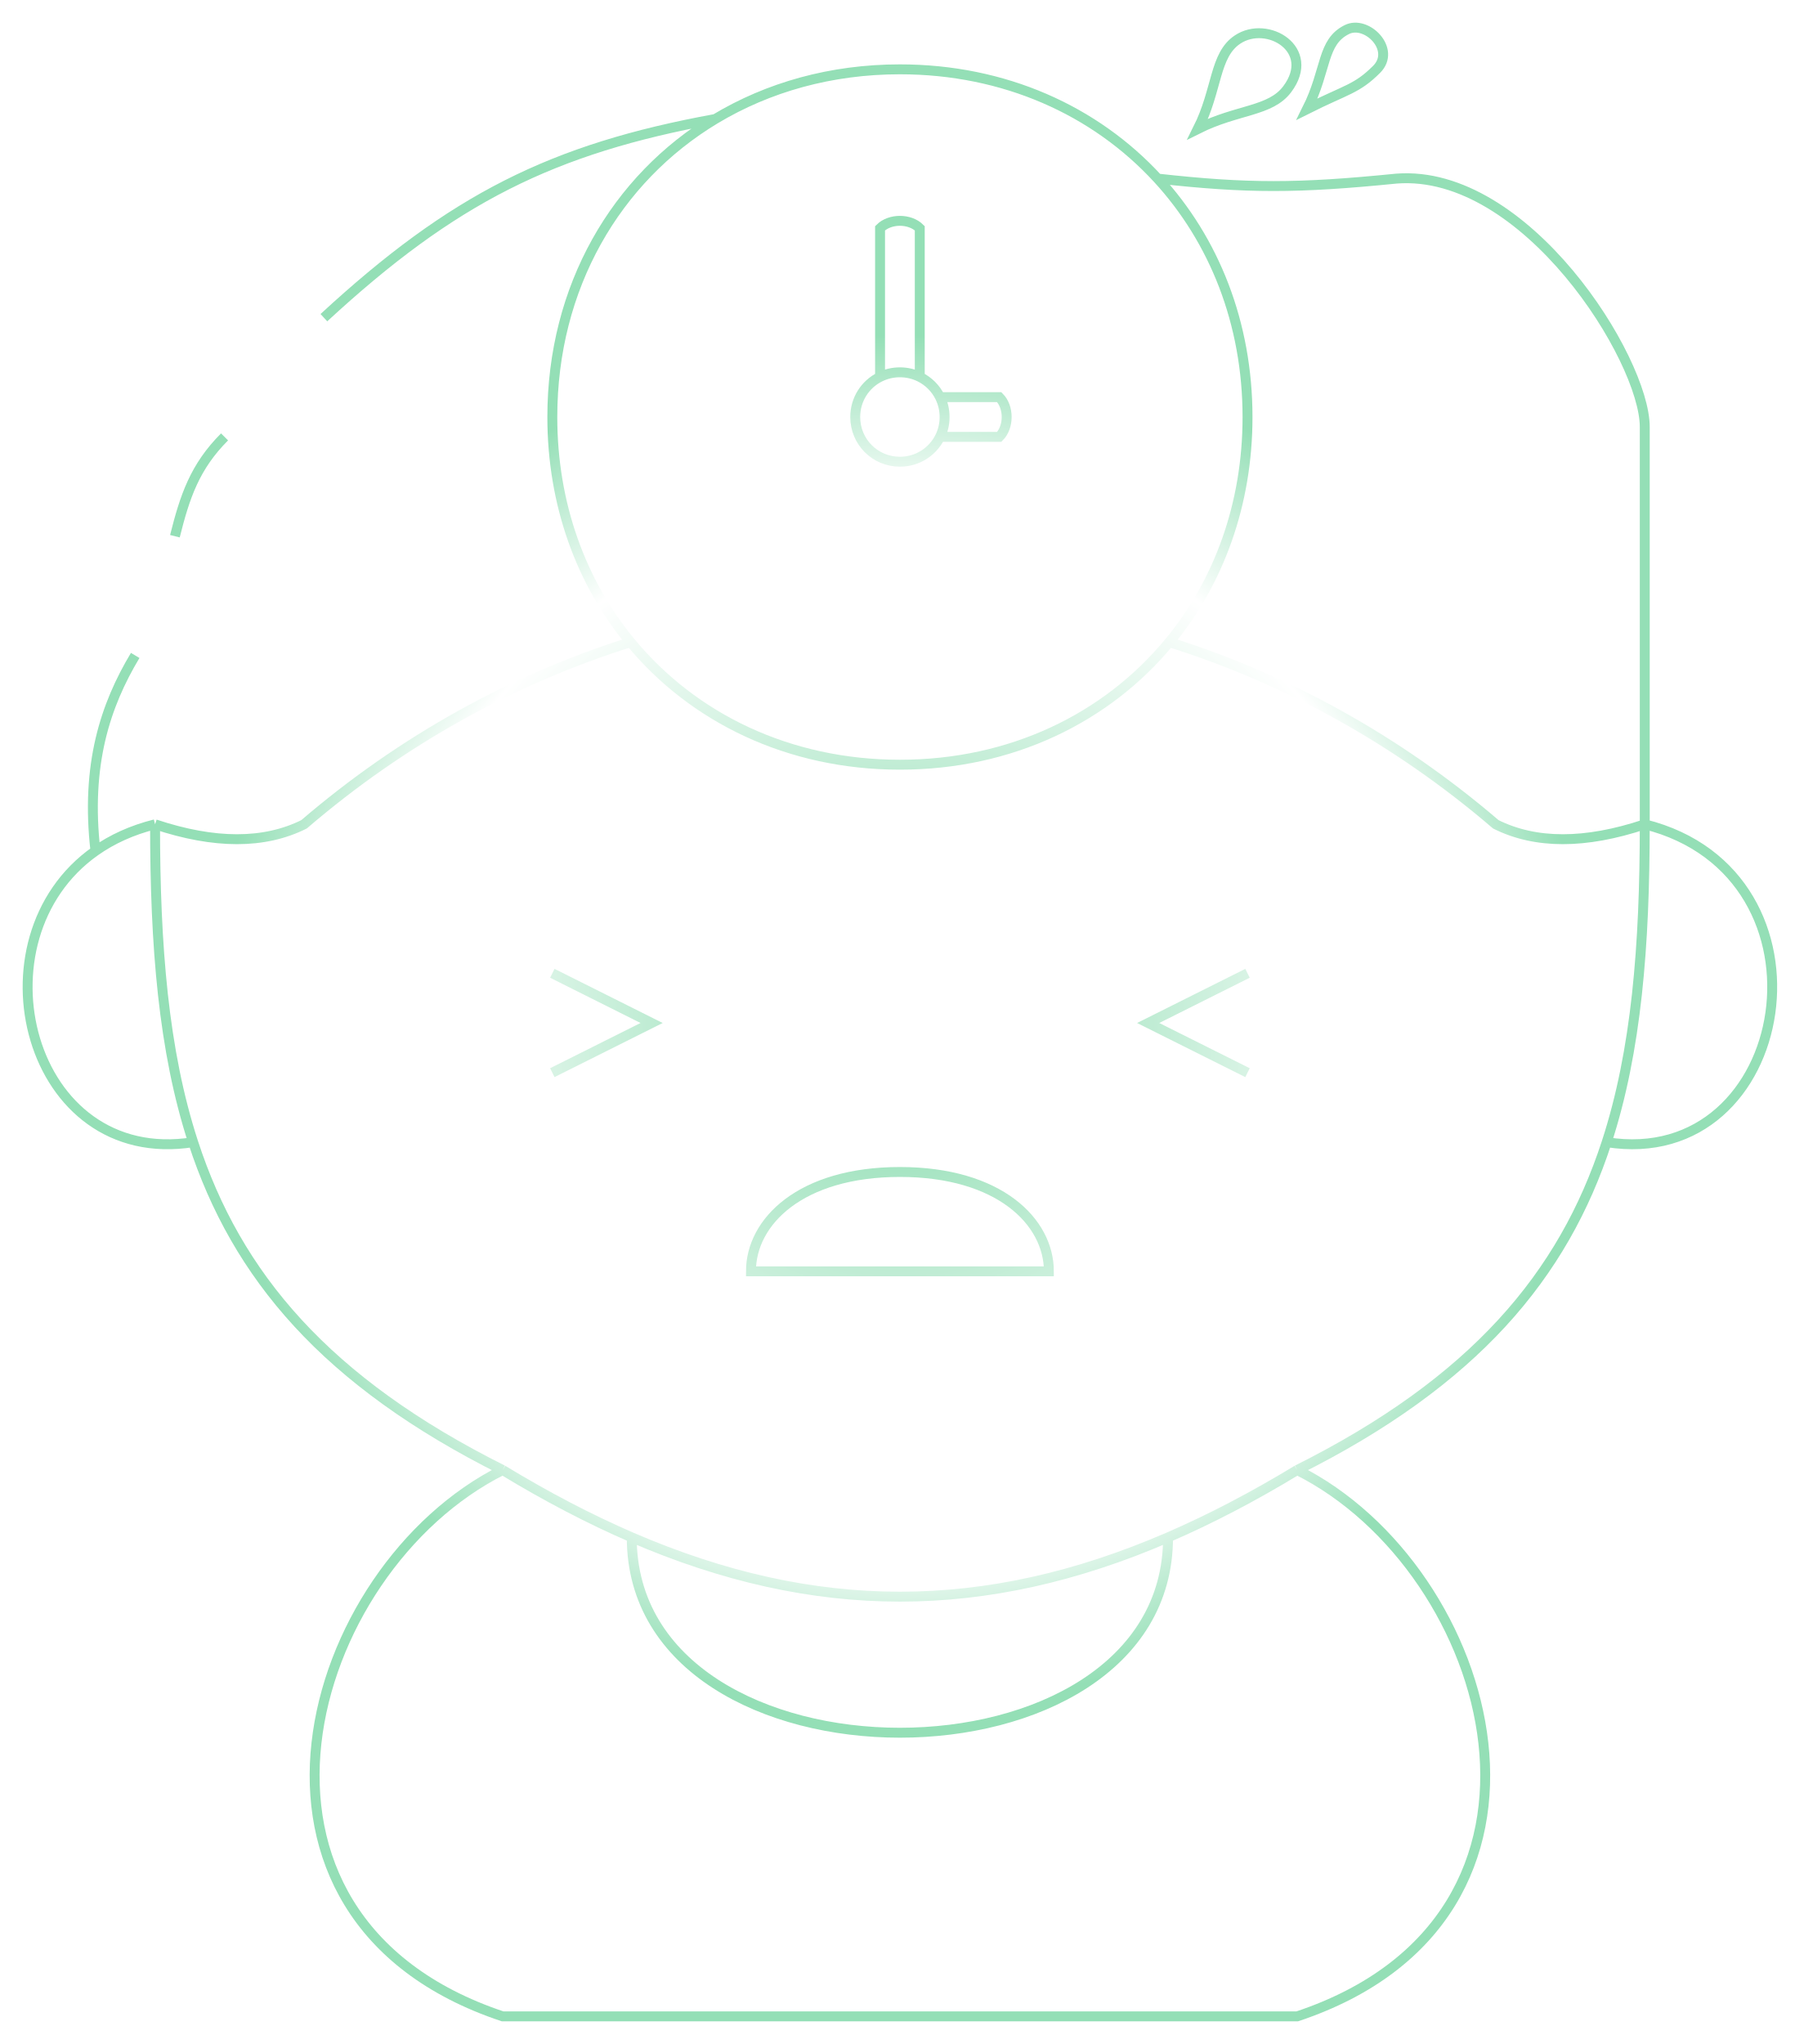
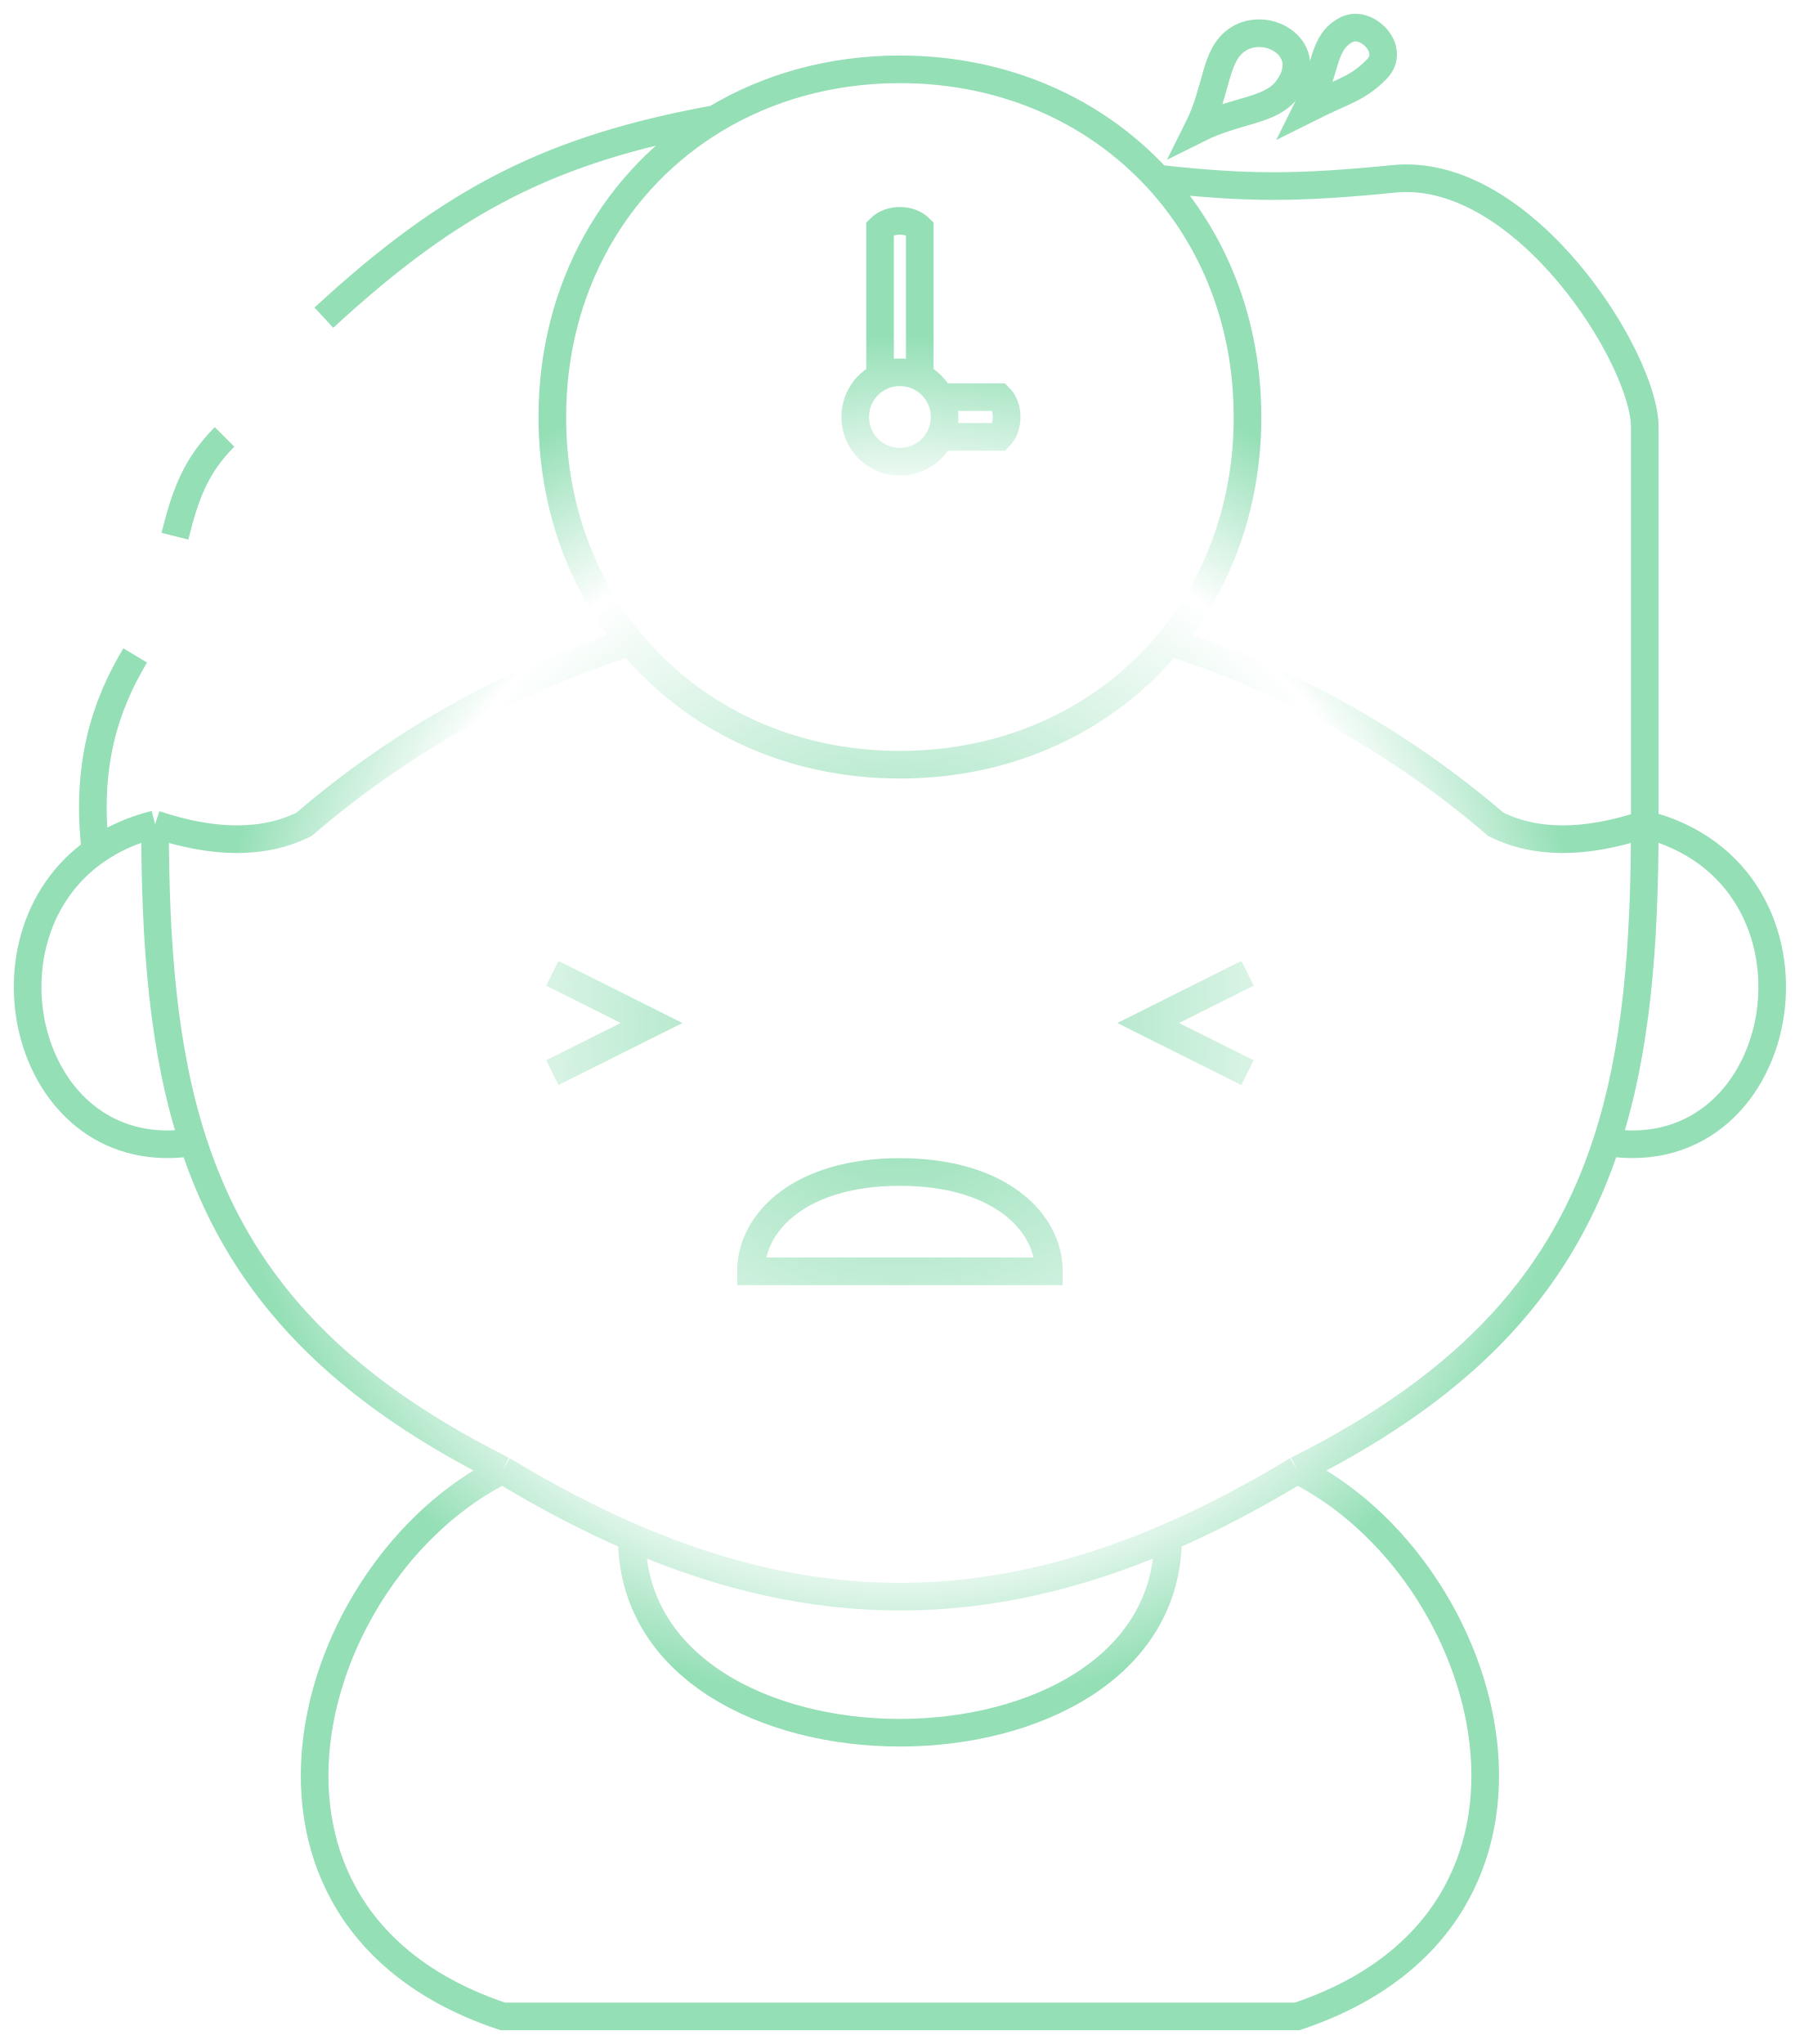
<svg xmlns="http://www.w3.org/2000/svg" width="65" height="74" viewBox="0 0 65 74" fill="none">
-   <path d="M34.04 15.817C33.777 16.351 33.228 16.716 32.588 16.716C31.689 16.716 30.97 15.997 30.97 15.098C30.97 14.457 31.334 13.908 31.869 13.645M34.04 15.817C34.147 15.601 34.206 15.357 34.206 15.098C34.206 14.838 34.147 14.595 34.04 14.378M34.04 15.817H36.185C36.544 15.457 36.544 14.738 36.185 14.378H34.04M31.869 13.645C32.085 13.539 32.329 13.479 32.588 13.479C32.847 13.479 33.091 13.539 33.307 13.645M31.869 13.645V8.264C32.228 7.905 32.948 7.905 33.307 8.264V13.645M33.307 13.645C33.626 13.802 33.884 14.06 34.04 14.378M46.974 53.22C54.167 56.816 57.763 69.404 46.974 73H18.203C7.413 69.404 11.01 56.816 18.203 53.22M46.974 53.22C45.383 54.185 43.829 54.998 42.298 55.659M46.974 53.22C53.372 50.021 56.608 46.19 58.183 41.351M18.203 53.22C19.793 54.185 21.348 54.998 22.878 55.659M18.203 53.22C11.805 50.021 8.569 46.19 6.994 41.351M22.878 55.659C29.505 58.52 35.671 58.52 42.298 55.659M22.878 55.659C22.878 65.088 42.298 65.088 42.298 55.659M6.994 41.351C5.913 38.03 5.615 34.234 5.615 29.843M6.994 41.351C1.011 42.304 -1.09 33.998 3.457 30.807M5.615 29.843C7.773 30.562 9.571 30.562 11.01 29.843C14.596 26.769 18.62 24.57 22.833 23.248M5.615 29.843C4.775 30.053 4.058 30.385 3.457 30.807M58.183 41.351C59.264 38.03 59.561 34.234 59.561 29.843M58.183 41.351C64.956 42.43 66.754 31.641 59.561 29.843M59.561 29.843C57.403 30.562 55.605 30.562 54.167 29.843C50.58 26.769 46.556 24.571 42.343 23.248M59.561 29.843V15.457C59.561 13 55.246 6.106 50.57 6.466C46.974 6.826 45.176 6.826 41.924 6.466M22.833 23.248C21.047 21.085 20.001 18.266 20.001 15.098C20.001 10.4 22.301 6.47 25.901 4.308M22.833 23.248C25.102 25.996 28.564 27.685 32.588 27.685C36.613 27.685 40.074 25.996 42.343 23.248M42.343 23.248C44.129 21.085 45.176 18.266 45.176 15.098C45.176 11.689 43.964 8.684 41.924 6.466M41.924 6.466C39.659 4.003 36.373 2.51 32.588 2.51C30.092 2.51 27.813 3.16 25.901 4.308M3.457 30.807C3.097 27.685 3.817 25.527 4.896 23.729M6.334 19.413C6.694 17.975 7.054 16.896 8.132 15.817M11.729 11.501C16.404 7.185 20.001 5.387 25.901 4.308M20.001 35.237L23.597 37.036L20.001 38.834M45.176 35.237L41.579 37.036L45.176 38.834M32.588 42.43C28.992 42.43 27.194 44.228 27.194 46.027H37.983C37.983 44.228 36.184 42.43 32.588 42.43ZM43.377 4.668C44.097 3.229 43.97 1.995 44.816 1.431C45.895 0.712 47.693 1.791 46.614 3.229C46.004 4.043 44.816 3.949 43.377 4.668ZM47.334 3.949C48.053 2.51 47.862 1.526 48.772 1.071C49.491 0.712 50.57 1.791 49.851 2.51C49.132 3.229 48.772 3.229 47.334 3.949Z" stroke="url(#paint0_angular_205_18192)" stroke-width="0.359" />
+   <path d="M34.04 15.817C33.777 16.351 33.228 16.716 32.588 16.716C31.689 16.716 30.97 15.997 30.97 15.098C30.97 14.457 31.334 13.908 31.869 13.645M34.04 15.817C34.147 15.601 34.206 15.357 34.206 15.098C34.206 14.838 34.147 14.595 34.04 14.378M34.04 15.817H36.185C36.544 15.457 36.544 14.738 36.185 14.378H34.04M31.869 13.645C32.085 13.539 32.329 13.479 32.588 13.479C32.847 13.479 33.091 13.539 33.307 13.645M31.869 13.645V8.264C32.228 7.905 32.948 7.905 33.307 8.264V13.645M33.307 13.645C33.626 13.802 33.884 14.06 34.04 14.378M46.974 53.22C54.167 56.816 57.763 69.404 46.974 73H18.203C7.413 69.404 11.01 56.816 18.203 53.22M46.974 53.22C45.383 54.185 43.829 54.998 42.298 55.659M46.974 53.22C53.372 50.021 56.608 46.19 58.183 41.351M18.203 53.22C19.793 54.185 21.348 54.998 22.878 55.659M18.203 53.22C11.805 50.021 8.569 46.19 6.994 41.351M22.878 55.659C29.505 58.52 35.671 58.52 42.298 55.659M22.878 55.659C22.878 65.088 42.298 65.088 42.298 55.659M6.994 41.351C5.913 38.03 5.615 34.234 5.615 29.843M6.994 41.351C1.011 42.304 -1.09 33.998 3.457 30.807M5.615 29.843C7.773 30.562 9.571 30.562 11.01 29.843C14.596 26.769 18.62 24.57 22.833 23.248M5.615 29.843C4.775 30.053 4.058 30.385 3.457 30.807M58.183 41.351C59.264 38.03 59.561 34.234 59.561 29.843M58.183 41.351C64.956 42.43 66.754 31.641 59.561 29.843M59.561 29.843C57.403 30.562 55.605 30.562 54.167 29.843C50.58 26.769 46.556 24.571 42.343 23.248M59.561 29.843V15.457C59.561 13 55.246 6.106 50.57 6.466C46.974 6.826 45.176 6.826 41.924 6.466M22.833 23.248C21.047 21.085 20.001 18.266 20.001 15.098C20.001 10.4 22.301 6.47 25.901 4.308M22.833 23.248C25.102 25.996 28.564 27.685 32.588 27.685C36.613 27.685 40.074 25.996 42.343 23.248M42.343 23.248C44.129 21.085 45.176 18.266 45.176 15.098C45.176 11.689 43.964 8.684 41.924 6.466M41.924 6.466C39.659 4.003 36.373 2.51 32.588 2.51C30.092 2.51 27.813 3.16 25.901 4.308M3.457 30.807C3.097 27.685 3.817 25.527 4.896 23.729M6.334 19.413C6.694 17.975 7.054 16.896 8.132 15.817M11.729 11.501C16.404 7.185 20.001 5.387 25.901 4.308M20.001 35.237L23.597 37.036L20.001 38.834M45.176 35.237L41.579 37.036L45.176 38.834M32.588 42.43C28.992 42.43 27.194 44.228 27.194 46.027H37.983C37.983 44.228 36.184 42.43 32.588 42.43ZM43.377 4.668C44.097 3.229 43.97 1.995 44.816 1.431C45.895 0.712 47.693 1.791 46.614 3.229C46.004 4.043 44.816 3.949 43.377 4.668ZM47.334 3.949C48.053 2.51 47.862 1.526 48.772 1.071C49.491 0.712 50.57 1.791 49.851 2.51C49.132 3.229 48.772 3.229 47.334 3.949Z" stroke="url(#paint0_angular_205_18192)" stroke-width="1" />
  <defs>
    <radialGradient id="paint0_angular_205_18192" cx="0" cy="0" r="1" gradientUnits="userSpaceOnUse" gradientTransform="translate(32.5881 37) rotate(90) scale(25 25)">
      <stop offset="0.1" stop-color="#94DFB6" />
      <stop offset="0.75" stop-color="white" />
      <stop offset="1" stop-color="#94DFB6" />
    </radialGradient>
  </defs>
</svg>
